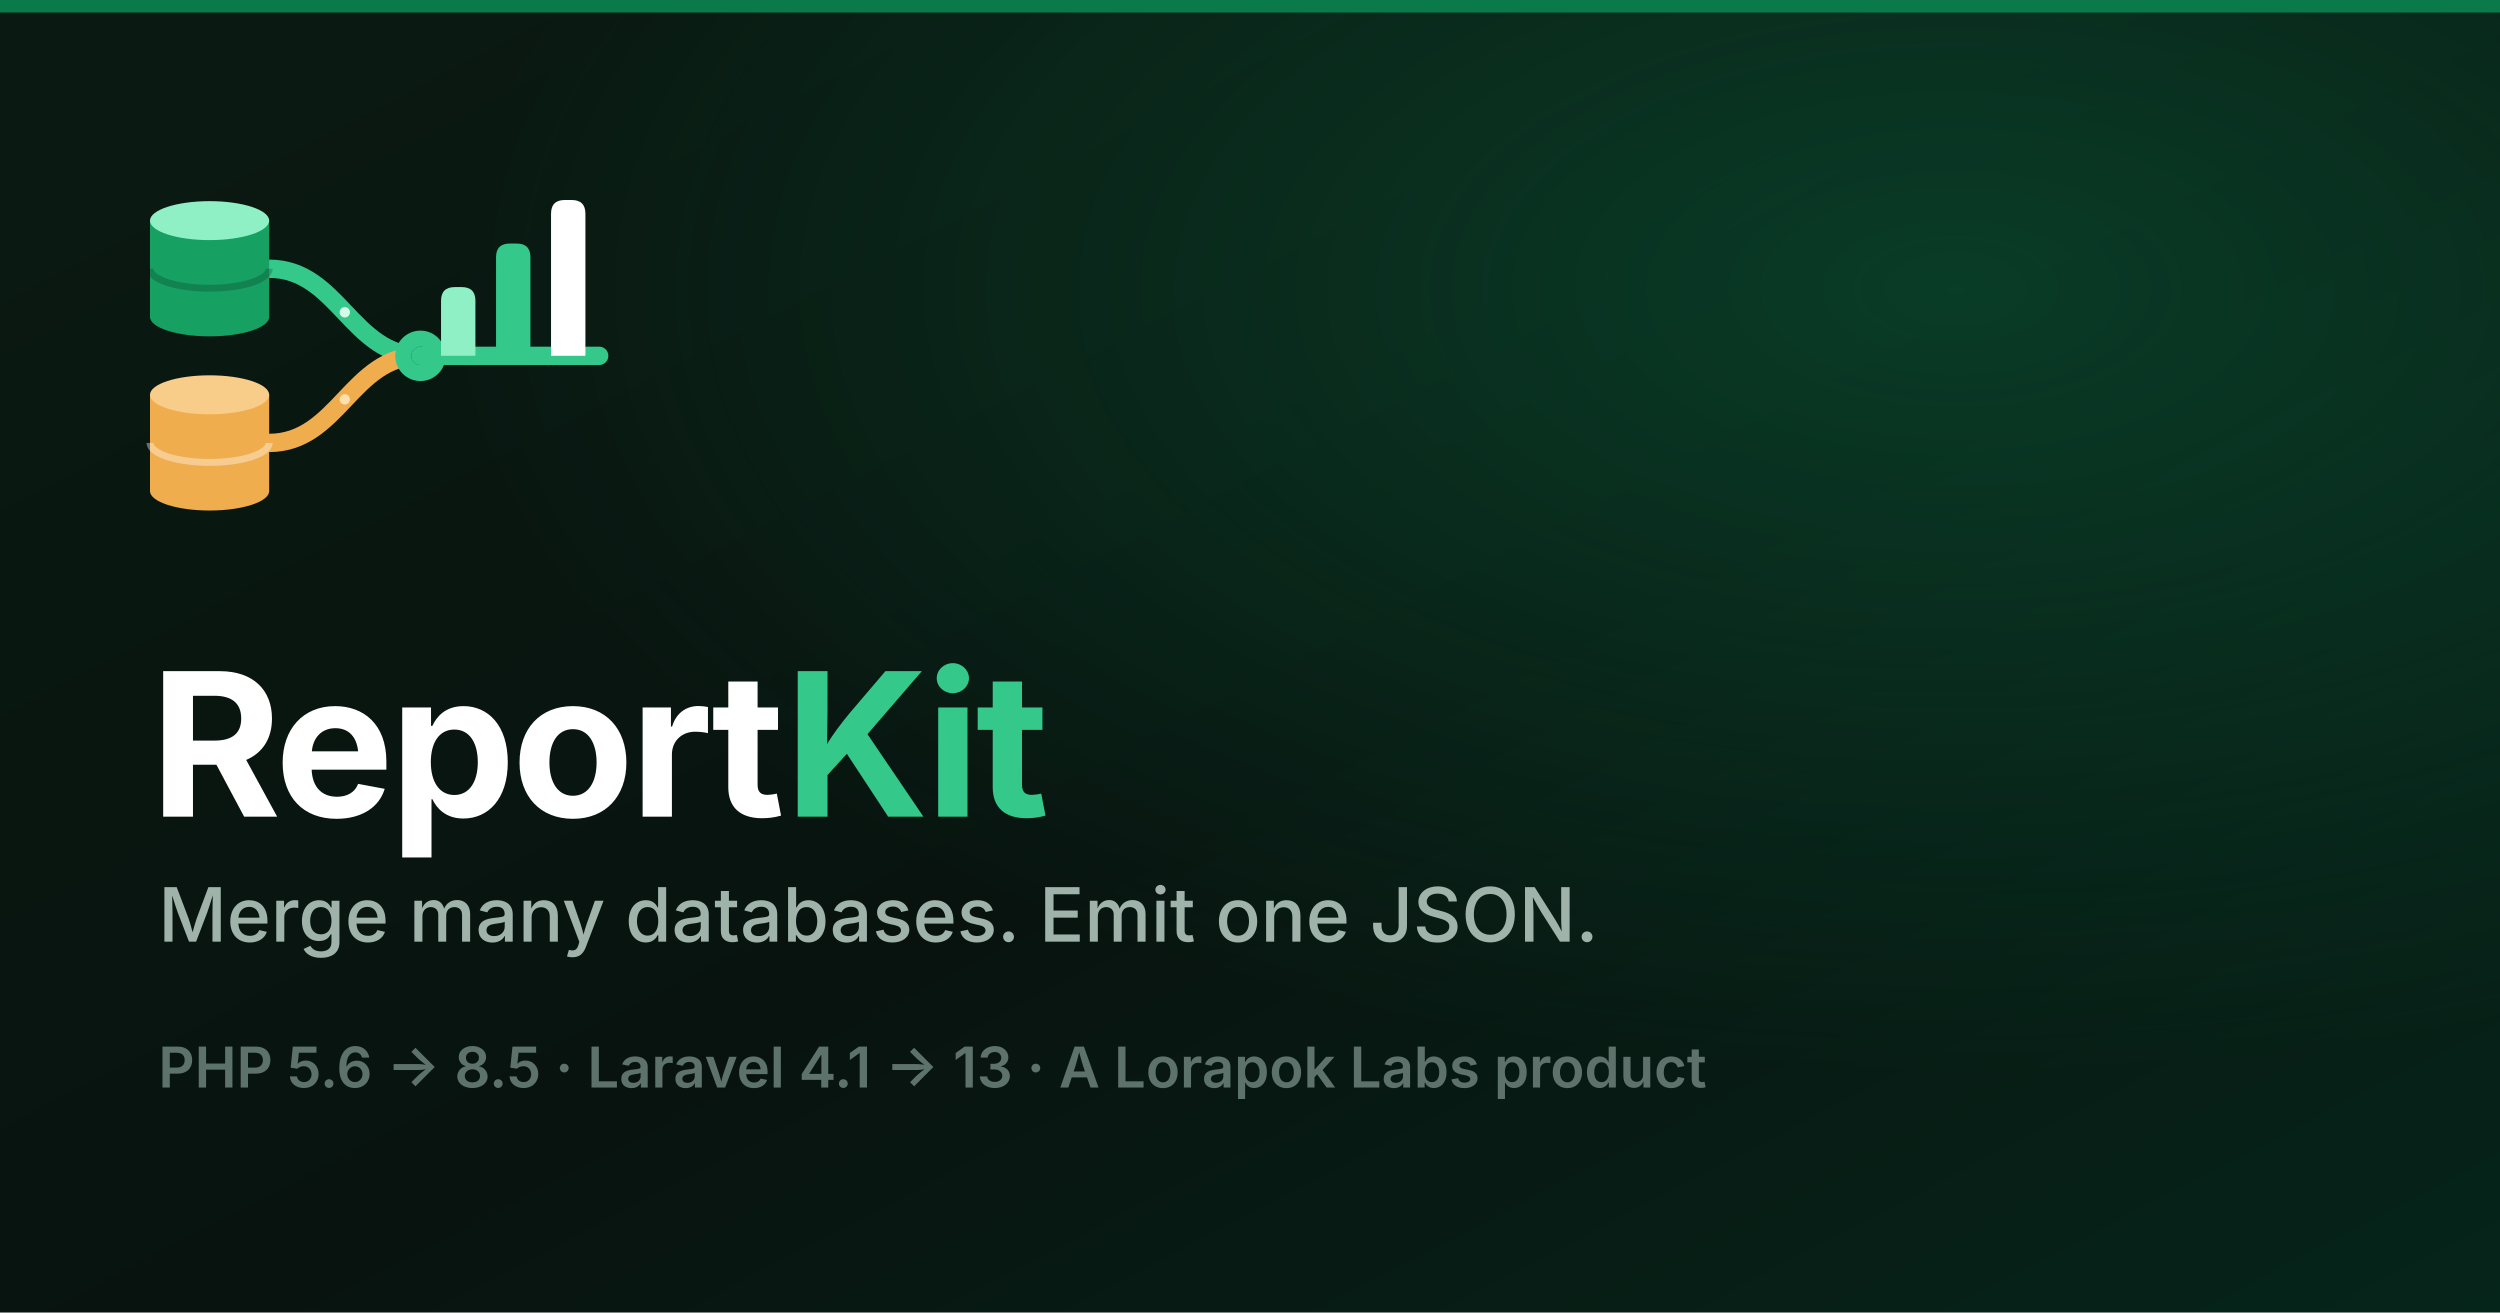
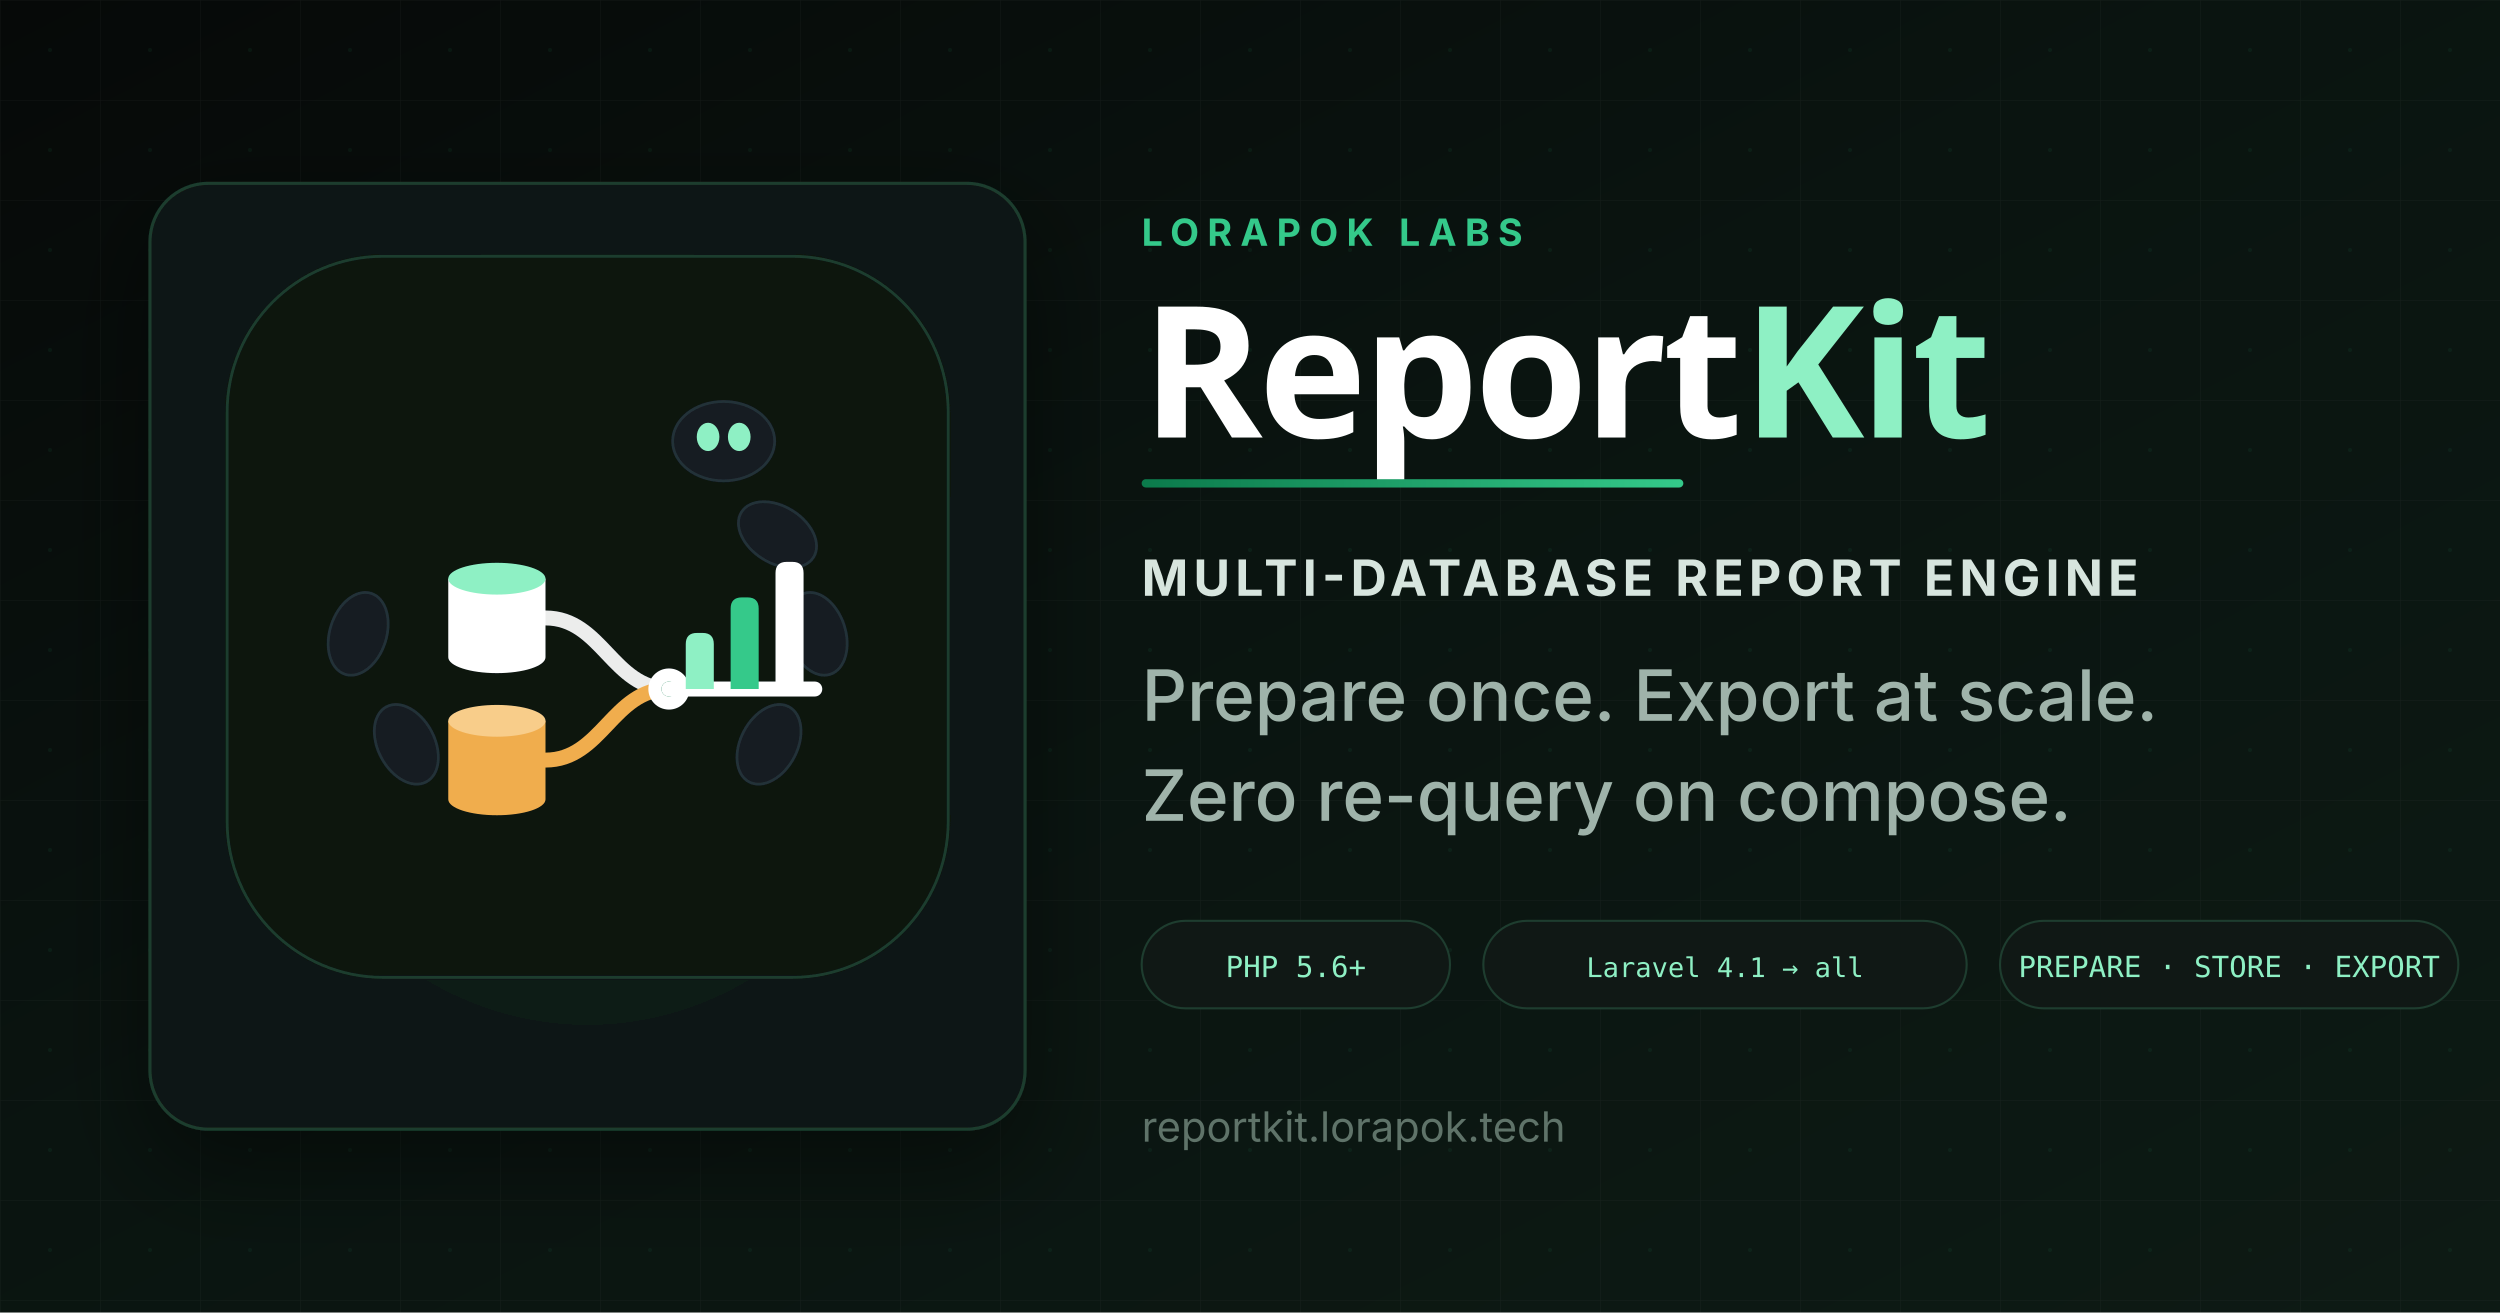
<svg xmlns="http://www.w3.org/2000/svg" viewBox="0 0 1200 630" width="1200" height="630" role="img" aria-label="ReportKit">
  <defs>
-     <linearGradient id="rkOgBg" x1="0" y1="0" x2="1" y2="1">
-       <stop offset="0" stop-color="#0a1a12" />
-       <stop offset="0.55" stop-color="#08130f" />
-       <stop offset="1" stop-color="#06251a" />
+     <linearGradient id="bg" x1="0" y1="0" x2="1" y2="1">
+       <stop offset="0" stop-color="#060908" />
+       <stop offset="0.45" stop-color="#0a1410" />
+       <stop offset="1" stop-color="#0d1a14" />
    </linearGradient>
-     <radialGradient id="rkOgGlow" cx="0.78" cy="0.22" r="0.6">
-       <stop offset="0" stop-color="#0b7a4b" stop-opacity="0.40" />
-       <stop offset="1" stop-color="#0b7a4b" stop-opacity="0" />
+     <linearGradient id="accent" x1="0" y1="0" x2="1" y2="0">
+       <stop offset="0" stop-color="#0b7a4b" />
+       <stop offset="1" stop-color="#34c98a" />
+     </linearGradient>
+     <pattern id="grid" width="48" height="48" patternUnits="userSpaceOnUse">
+       <path d="M 48 0 L 0 0 0 48" fill="none" stroke="#ffffff" stroke-width="0.6" opacity="0.04" />
+       <circle cx="24" cy="24" r="1" fill="#22a06b" opacity="0.08" />
+     </pattern>
+     <filter id="cardShadow" x="-20%" y="-20%" width="140%" height="140%">
+       <feDropShadow dx="0" dy="18" stdDeviation="24" flood-color="#000000" flood-opacity="0.45" />
+     </filter>
+     <radialGradient id="iconGlow" cx="50%" cy="50%" r="50%">
+       <stop offset="0" stop-color="#22a06b" stop-opacity="0.22" />
+       <stop offset="1" stop-color="#22a06b" stop-opacity="0" />
    </radialGradient>
  </defs>
-   <rect width="1200" height="630" fill="url(#rkOgBg)" />
-   <rect width="1200" height="630" fill="url(#rkOgGlow)" />
-   <rect x="0" y="0" width="1200" height="6" fill="#0b7a4b" />
-   <g transform="translate(39 30) scale(0.55)">
-     <path d="M 164,180 C 224,180 236,256 296,256" fill="none" stroke="#34c98a" stroke-width="16" stroke-linecap="round" />
-     <path d="M 164,332 C 224,332 236,256 296,256" fill="none" stroke="#f0ad4e" stroke-width="16" stroke-linecap="round" />
-     <circle cx="230" cy="218" r="4.5" fill="#d6fbe9" />
-     <circle cx="230" cy="294" r="4.5" fill="#ffe0ad" />
-     <path d="M 60,138 L 60,222 A 52,17 0 0 0 164,222 L 164,138 Z" fill="#16a163" />
-     <path d="M 60,180 A 52,17 0 0 0 164,180" fill="none" stroke="#08130f" stroke-opacity="0.22" stroke-width="6" />
-     <ellipse cx="112" cy="138" rx="52" ry="17" fill="#8ef0c4" />
-     <path d="M 60,290 L 60,374 A 52,17 0 0 0 164,374 L 164,290 Z" fill="#f0ad4e" />
-     <path d="M 60,332 A 52,17 0 0 0 164,332" fill="none" stroke="#ffffff" stroke-opacity="0.38" stroke-width="6" />
-     <ellipse cx="112" cy="290" rx="52" ry="17" fill="#f8cd8a" />
-     <circle cx="296" cy="256" r="22" fill="#34c98a" />
-     <circle cx="296" cy="256" r="8" fill="#06512f" />
-     <path d="M 296,256 L 452,256" fill="none" stroke="#34c98a" stroke-width="16" stroke-linecap="round" />
-     <path d="M 314,256 L 314,208 Q 314,196 326,196 L 332,196 Q 344,196 344,208 L 344,256 Z" fill="#8ef0c4" />
-     <path d="M 362,256 L 362,170 Q 362,158 374,158 L 380,158 Q 392,158 392,170 L 392,256 Z" fill="#34c98a" />
-     <path d="M 410,256 L 410,132 Q 410,120 422,120 L 428,120 Q 440,120 440,132 L 440,256 Z" fill="#ffffff" />
+   <rect width="1200" height="630" fill="url(#bg)" />
+   <rect width="1200" height="630" fill="url(#grid)" />
+   <g transform="translate(72 88)" filter="url(#cardShadow)">
+     <rect width="420" height="454" rx="28" fill="#0f1512" stroke="#1e3d2f" stroke-width="1.5" />
+     <rect x="18" y="18" width="384" height="418" rx="22" fill="url(#iconGlow)" />
+     <g transform="translate(36 34) scale(0.68)">
+       <rect width="512" height="512" rx="112" fill="#0a1410" />
+       <rect x="1.5" y="1.5" width="509" height="509" rx="110" fill="none" stroke="#1e3d2f" stroke-width="2" />
+       <g fill="#151b20" stroke="#243038" stroke-width="2">
+         <ellipse cx="390" cy="198" rx="30" ry="20" transform="rotate(32 390 198)" />
+         <ellipse cx="418" cy="268" rx="30" ry="20" transform="rotate(72 418 268)" />
+         <ellipse cx="384" cy="346" rx="30" ry="20" transform="rotate(118 384 346)" />
+         <ellipse cx="128" cy="346" rx="30" ry="20" transform="rotate(-118 128 346)" />
+         <ellipse cx="94" cy="268" rx="30" ry="20" transform="rotate(-72 94 268)" />
+       </g>
+       <g transform="translate(352 132)">
+         <ellipse cx="0" cy="0" rx="36" ry="28" fill="#151b20" stroke="#243038" stroke-width="2" />
+         <ellipse cx="-11" cy="-3" rx="8" ry="10" fill="#8ef0c4" />
+         <ellipse cx="11" cy="-3" rx="8" ry="10" fill="#8ef0c4" />
+       </g>
+       <g transform="translate(118 138) scale(0.66)">
+         <path d="M 164,180 C 224,180 236,256 296,256" fill="none" stroke="#ffffff" stroke-width="16" stroke-linecap="round" opacity="0.92" />
+         <path d="M 164,332 C 224,332 236,256 296,256" fill="none" stroke="#f0ad4e" stroke-width="16" stroke-linecap="round" />
+         <path d="M 60,138 L 60,222 A 52,17 0 0 0 164,222 L 164,138 Z" fill="#ffffff" />
+         <ellipse cx="112" cy="138" rx="52" ry="17" fill="#8ef0c4" />
+         <path d="M 60,290 L 60,374 A 52,17 0 0 0 164,374 L 164,290 Z" fill="#f0ad4e" />
+         <ellipse cx="112" cy="290" rx="52" ry="17" fill="#f8cd8a" />
+         <circle cx="296" cy="256" r="22" fill="#ffffff" />
+         <circle cx="296" cy="256" r="8" fill="#0b7a4b" />
+         <path d="M 296,256 L 452,256" fill="none" stroke="#ffffff" stroke-width="16" stroke-linecap="round" />
+         <path d="M 314,256 L 314,208 Q 314,196 326,196 L 332,196 Q 344,196 344,208 L 344,256 Z" fill="#8ef0c4" />
+         <path d="M 362,256 L 362,170 Q 362,158 374,158 L 380,158 Q 392,158 392,170 L 392,256 Z" fill="#34c98a" />
+         <path d="M 410,256 L 410,132 Q 410,120 422,120 L 428,120 Q 440,120 440,132 L 440,256 Z" fill="#ffffff" />
+       </g>
+     </g>
  </g>
-   <text x="72" y="392" font-family="Sora, Manrope, Inter, 'Segoe UI', system-ui, Helvetica, Arial, sans-serif" font-size="96" font-weight="700" letter-spacing="-2" fill="#ffffff">Report<tspan fill="#34c98a">Kit</tspan>
-   </text>
-   <text x="76" y="452" font-family="Manrope, Inter, 'Segoe UI', system-ui, Helvetica, Arial, sans-serif" font-size="36" font-weight="500" fill="#9fb3aa">Merge many databases. Emit one JSON.</text>
-   <text x="76" y="522" font-family="Manrope, Inter, 'Segoe UI', system-ui, Helvetica, Arial, sans-serif" font-size="27" font-weight="600" fill="#5d726a">PHP 5.6 → 8.5 · Laravel 4.1 → 13 · A Lorapok Labs product</text>
+   <g transform="translate(548 118)">
+     <text x="0" y="0" font-family="Manrope, Inter, sans-serif" font-size="18" font-weight="700" fill="#34c98a" letter-spacing="4">LORAPOK LABS</text>
+     <text x="0" y="92" font-family="Sora, Manrope, sans-serif" font-size="88" font-weight="700" fill="#ffffff" letter-spacing="-2">Report<tspan fill="#8ef0c4">Kit</tspan>
+     </text>
+     <rect x="0" y="112" width="260" height="4" rx="2" fill="url(#accent)" />
+     <text x="0" y="168" font-family="Manrope, Inter, sans-serif" font-size="24" font-weight="700" fill="#d7e5de" letter-spacing="2.5">MULTI-DATABASE REPORT ENGINE</text>
+     <text x="0" y="228" font-family="Manrope, Inter, sans-serif" font-size="34" font-weight="500" fill="#9fb3aa">Prepare once. Export at scale.</text>
+     <text x="0" y="276" font-family="Manrope, Inter, sans-serif" font-size="34" font-weight="500" fill="#9fb3aa">Zero re-query on compose.</text>
+     <g transform="translate(0 324)">
+       <rect x="0" y="0" width="148" height="42" rx="21" fill="#101815" stroke="#1e3d2f" />
+       <text x="74" y="27" text-anchor="middle" font-family="JetBrains Mono, monospace" font-size="14" fill="#8ef0c4">PHP 5.6+</text>
+       <rect x="164" y="0" width="232" height="42" rx="21" fill="#101815" stroke="#1e3d2f" />
+       <text x="280" y="27" text-anchor="middle" font-family="JetBrains Mono, monospace" font-size="13" fill="#8ef0c4">Laravel 4.1 → all</text>
+       <rect x="412" y="0" width="220" height="42" rx="21" fill="#101815" stroke="#1e3d2f" />
+       <text x="522" y="27" text-anchor="middle" font-family="JetBrains Mono, monospace" font-size="14" fill="#8ef0c4">PREPARE · STORE · EXPORT</text>
+     </g>
+     <text x="0" y="430" font-family="Manrope, Inter, sans-serif" font-size="20" fill="#5f7369">reportkit.lorapok.tech</text>
+   </g>
</svg>
